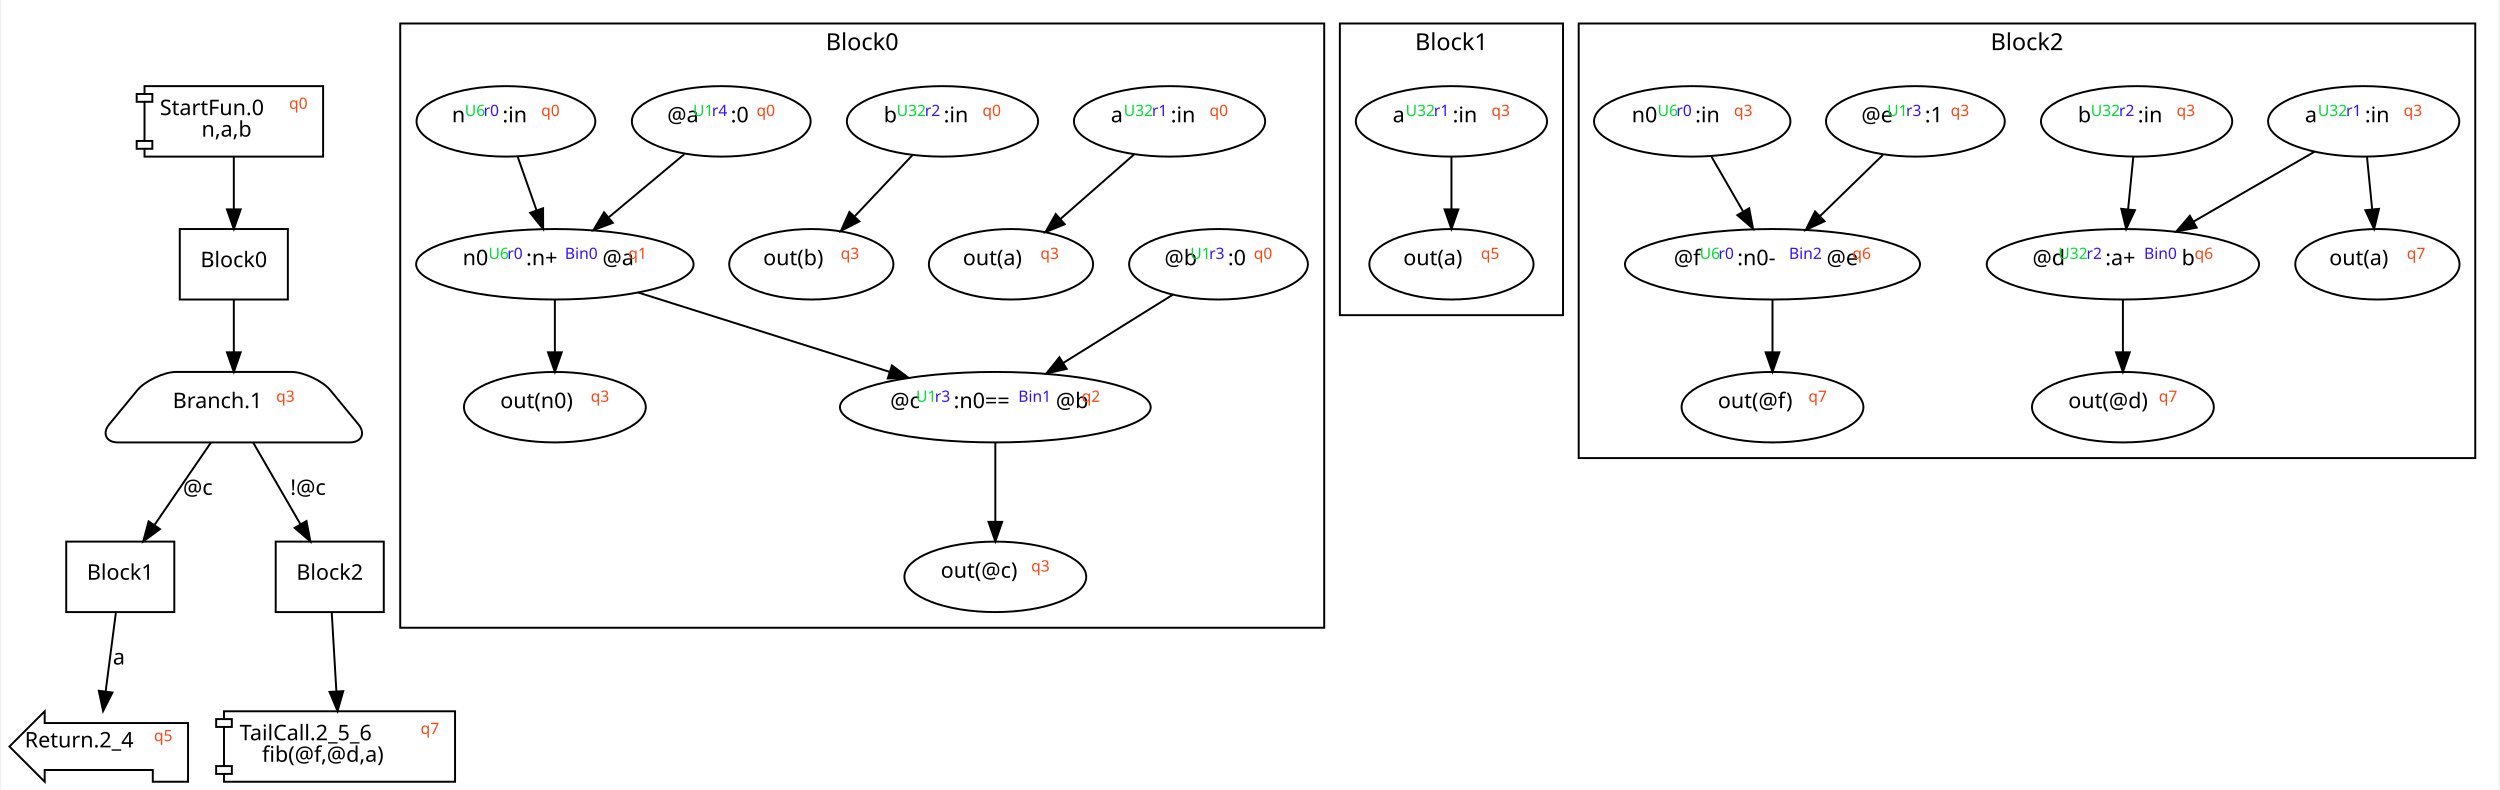
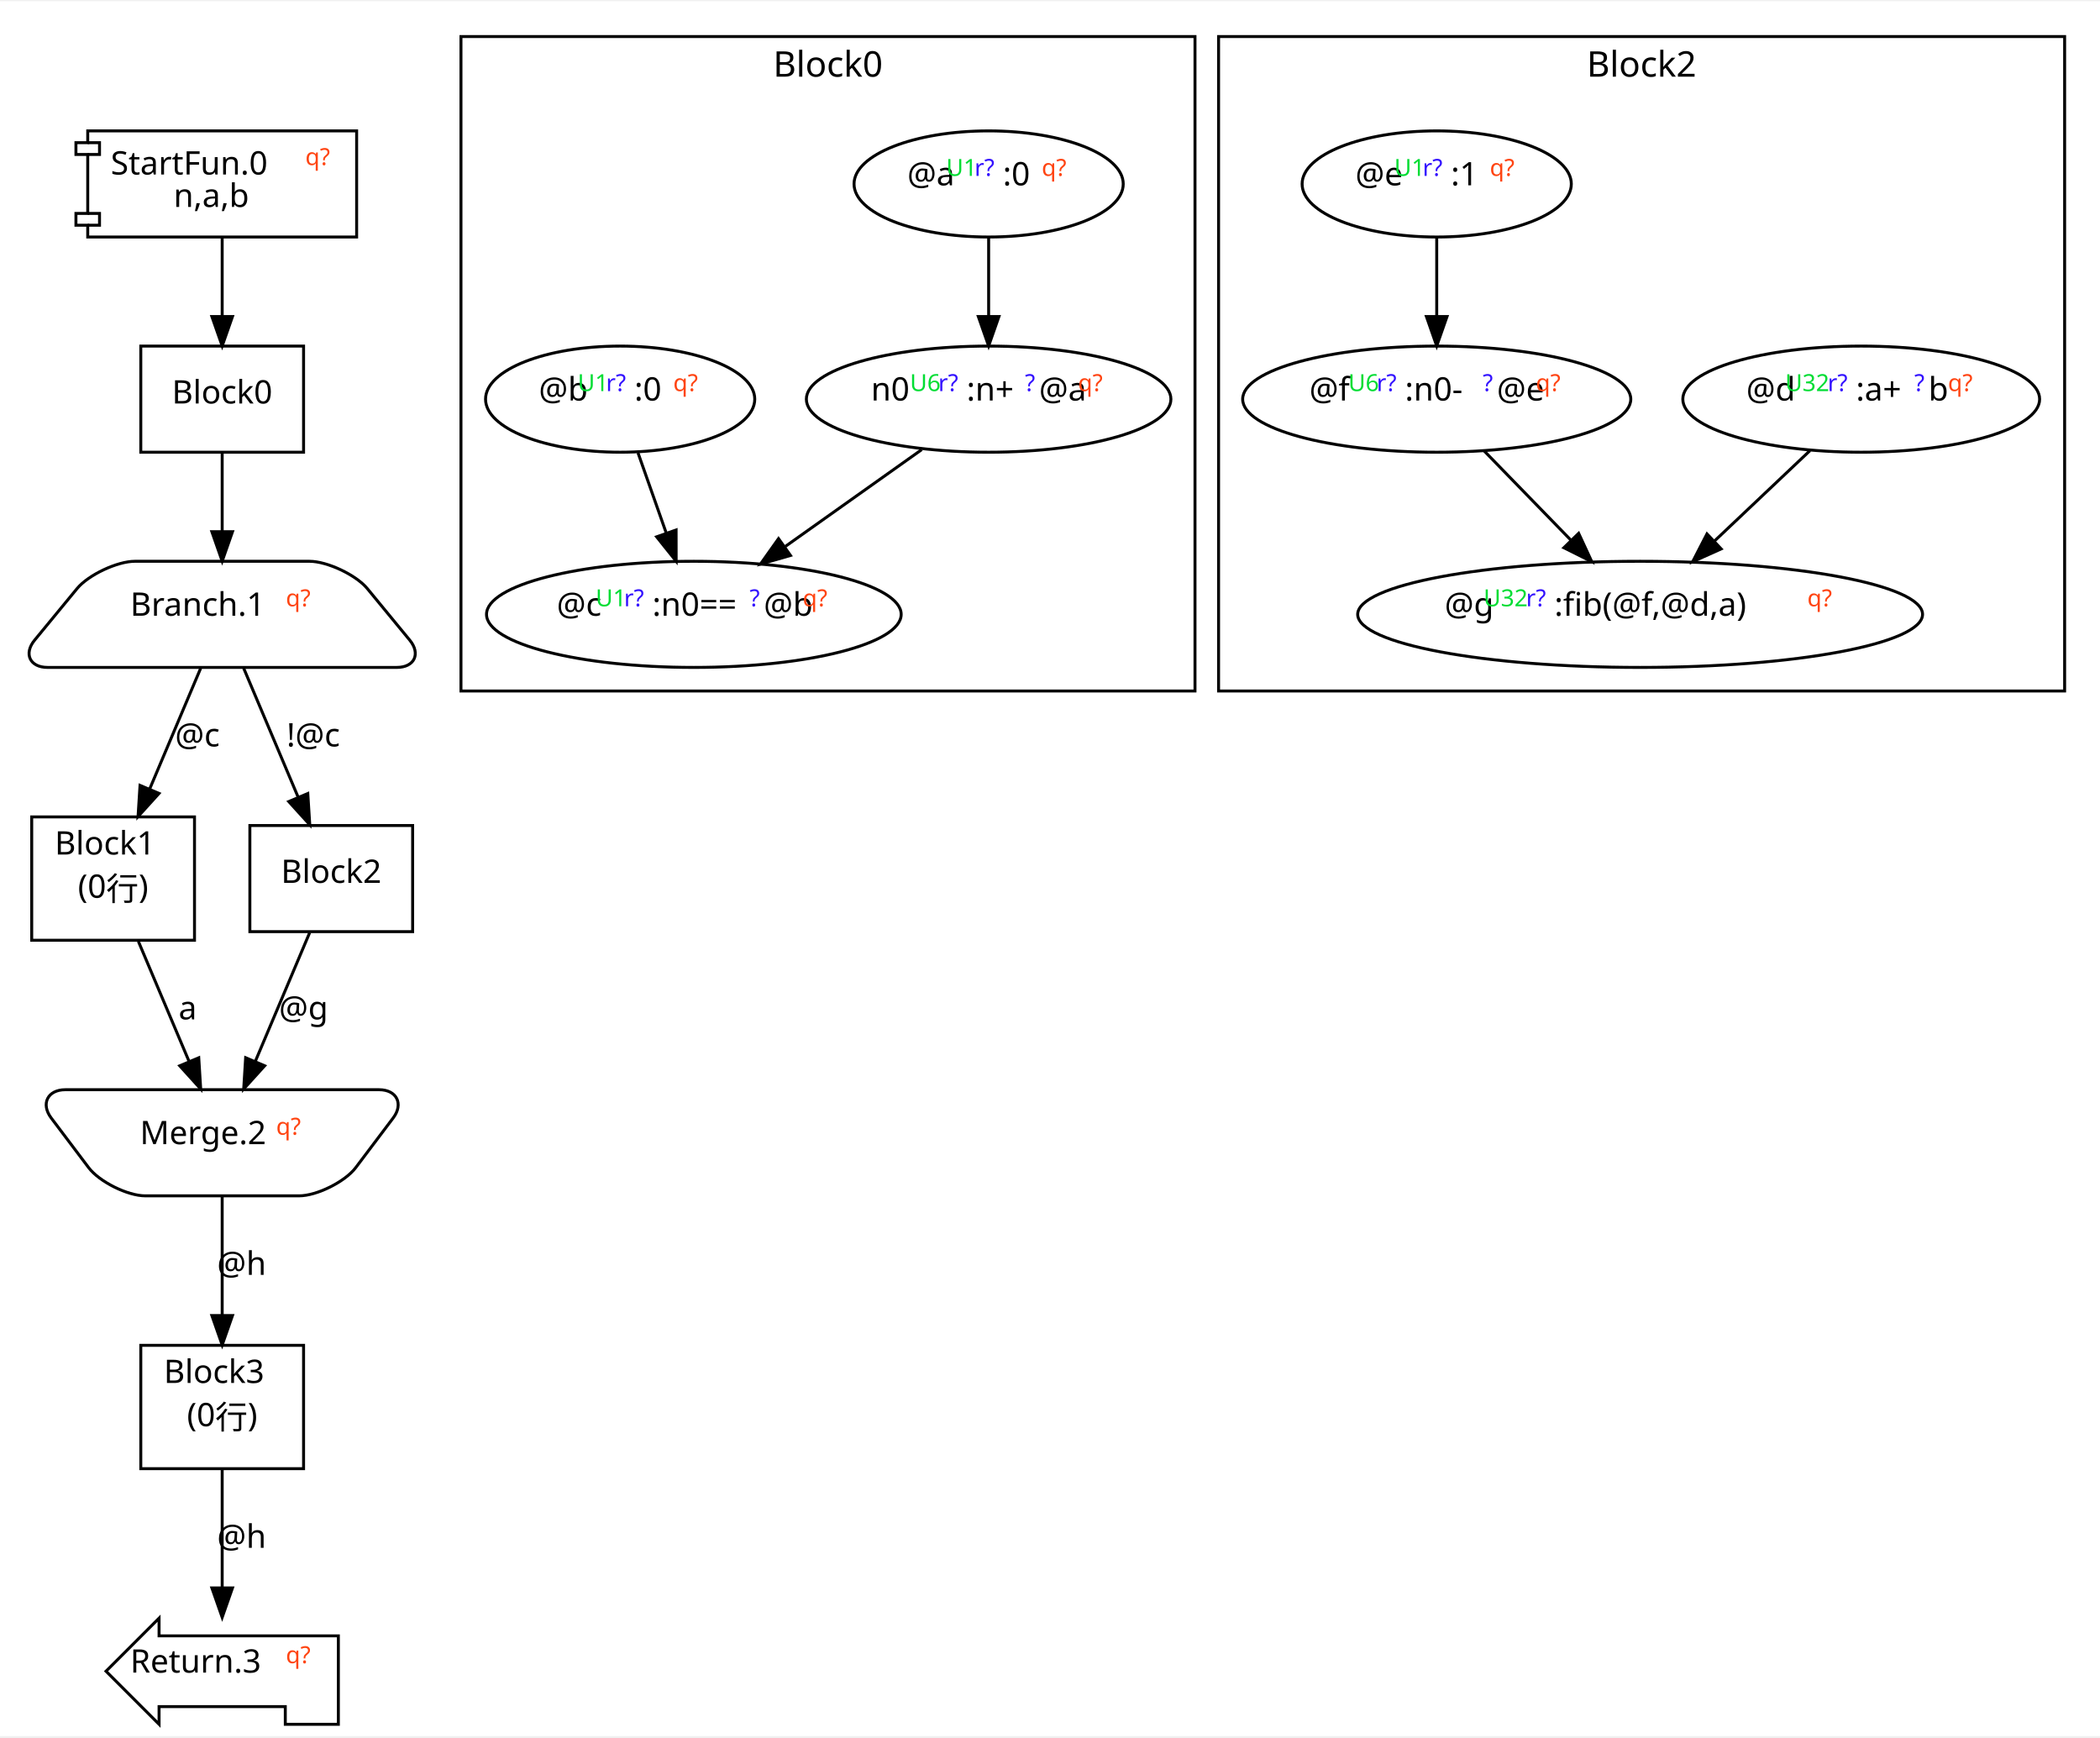
- <svg xmlns="http://www.w3.org/2000/svg" width="1276pt" height="403pt" viewBox="0.00 0.00 1275.81 403.34">
-   <g id="graph0" class="graph" transform="scale(1 1) rotate(0) translate(4 399.34)">
-     <polygon fill="white" stroke="transparent" points="-4,4 -4,-399.34 1271.81,-399.34 1271.81,4 -4,4" />
+ <svg xmlns="http://www.w3.org/2000/svg" width="712pt" height="589pt" viewBox="0.00 0.00 712.37 588.51">
+   <g id="graph0" class="graph" transform="scale(1 1) rotate(0) translate(4 584.51)">
+     <polygon fill="white" stroke="transparent" points="-4,4 -4,-584.51 708.37,-584.51 708.37,4 -4,4" />
    <g id="clust1" class="cluster">
-       <polygon fill="none" stroke="black" points="199.81,-78.67 199.81,-387.34 671.81,-387.34 671.81,-78.67 199.81,-78.67" />
-       <text text-anchor="middle" x="435.81" y="-373.74" font-family="Monaco" font-size="12.00">Block0</text>
+       <polygon fill="none" stroke="black" points="152.37,-350.51 152.37,-572.51 401.37,-572.51 401.37,-350.51 152.37,-350.51" />
+       <text text-anchor="middle" x="276.87" y="-558.91" font-family="Monaco" font-size="12.00">Block0</text>
    </g>
    <g id="clust2" class="cluster">
-       <polygon fill="none" stroke="black" points="679.81,-238.34 679.81,-387.34 793.81,-387.34 793.81,-238.34 679.81,-238.34" />
-       <text text-anchor="middle" x="736.81" y="-373.74" font-family="Monaco" font-size="12.00">Block1</text>
-     </g>
-     <g id="clust3" class="cluster">
-       <polygon fill="none" stroke="black" points="801.81,-165.34 801.81,-387.34 1259.81,-387.34 1259.81,-165.34 801.81,-165.34" />
-       <text text-anchor="middle" x="1030.81" y="-373.74" font-family="Monaco" font-size="12.00">Block2</text>
+       <polygon fill="none" stroke="black" points="409.37,-350.51 409.37,-572.51 696.37,-572.51 696.37,-350.51 409.37,-350.51" />
+       <text text-anchor="middle" x="552.87" y="-558.91" font-family="Monaco" font-size="12.00">Block2</text>
    </g>
    <g id="node1" class="node">
-       <polygon fill="none" stroke="black" points="160.42,-355.34 69.19,-355.34 69.19,-351.34 65.19,-351.34 65.19,-347.34 69.19,-347.34 69.19,-327.34 65.19,-327.34 65.19,-323.34 69.19,-323.34 69.19,-319.34 160.42,-319.34 160.42,-355.34" />
-       <polyline fill="none" stroke="black" points="69.19,-351.34 73.19,-351.34 73.19,-347.34 69.19,-347.34 " />
-       <polyline fill="none" stroke="black" points="69.19,-327.34 73.19,-327.34 73.19,-323.34 69.19,-323.34 " />
-       <text text-anchor="start" x="77" y="-340.54" font-family="Monaco" font-size="11.00">StartFun.0</text>
-       <text text-anchor="start" x="143.01" y="-340.54" font-family="Monaco" baseline-shift="super" font-size="8.00" fill="#ff4411">q0</text>
-       <text text-anchor="start" x="98.3" y="-329.54" font-family="Monaco" font-size="11.00">n,a,b</text>
+       <polygon fill="none" stroke="black" points="116.98,-540.51 25.76,-540.51 25.76,-536.51 21.76,-536.51 21.76,-532.51 25.76,-532.51 25.76,-512.51 21.76,-512.51 21.76,-508.51 25.76,-508.51 25.76,-504.51 116.98,-504.51 116.98,-540.51" />
+       <polyline fill="none" stroke="black" points="25.76,-536.51 29.76,-536.51 29.76,-532.51 25.76,-532.51 " />
+       <polyline fill="none" stroke="black" points="25.76,-512.51 29.76,-512.51 29.76,-508.51 25.76,-508.51 " />
+       <text text-anchor="start" x="33.56" y="-525.71" font-family="Monaco" font-size="11.00">StartFun.0</text>
+       <text text-anchor="start" x="99.57" y="-525.71" font-family="Monaco" baseline-shift="super" font-size="8.00" fill="#ff4411">q?</text>
+       <text text-anchor="start" x="54.87" y="-514.71" font-family="Monaco" font-size="11.00">n,a,b</text>
    </g>
    <g id="node2" class="node">
-       <polygon fill="none" stroke="black" points="142.41,-282.34 87.2,-282.34 87.2,-246.34 142.41,-246.34 142.41,-282.34" />
-       <text text-anchor="middle" x="114.81" y="-262.87" font-family="Monaco" font-size="11.00">Block0</text>
+       <polygon fill="none" stroke="black" points="98.98,-467.51 43.76,-467.51 43.76,-431.51 98.98,-431.51 98.98,-467.51" />
+       <text text-anchor="middle" x="71.37" y="-448.04" font-family="Monaco" font-size="11.00">Block0</text>
    </g>
    <g id="edge1" class="edge">
-       <path fill="none" stroke="black" d="M114.81,-319.15C114.81,-311.13 114.81,-301.38 114.81,-292.41" />
-       <polygon fill="black" stroke="black" points="118.31,-292.37 114.81,-282.37 111.31,-292.37 118.31,-292.37" />
+       <path fill="none" stroke="black" d="M71.37,-504.32C71.37,-496.3 71.37,-486.56 71.37,-477.58" />
+       <polygon fill="black" stroke="black" points="74.87,-477.54 71.37,-467.54 67.87,-477.54 74.87,-477.54" />
    </g>
    <g id="node3" class="node">
-       <path fill="none" stroke="black" d="M144.41,-209.34C144.41,-209.34 85.2,-209.34 85.2,-209.34 79.2,-209.34 69.39,-204.7 65.57,-200.07 65.57,-200.07 51.19,-182.6 51.19,-182.6 47.38,-177.97 49.57,-173.34 55.57,-173.34 55.57,-173.34 174.05,-173.34 174.05,-173.34 180.05,-173.34 182.23,-177.97 178.42,-182.6 178.42,-182.6 164.04,-200.07 164.04,-200.07 160.23,-204.7 150.41,-209.34 144.41,-209.34" />
-       <text text-anchor="start" x="83.6" y="-190.87" font-family="Monaco" font-size="11.00">Branch.1</text>
-       <text text-anchor="start" x="136.41" y="-190.87" font-family="Monaco" baseline-shift="super" font-size="8.00" fill="#ff4411">q3</text>
+       <path fill="none" stroke="black" d="M100.98,-394.51C100.98,-394.51 41.76,-394.51 41.76,-394.51 35.76,-394.51 25.95,-389.88 22.14,-385.25 22.14,-385.25 7.76,-367.78 7.76,-367.78 3.94,-363.14 6.13,-358.51 12.13,-358.51 12.13,-358.51 130.61,-358.51 130.61,-358.51 136.61,-358.51 138.8,-363.14 134.98,-367.78 134.98,-367.78 120.6,-385.25 120.6,-385.25 116.79,-389.88 106.98,-394.51 100.98,-394.51" />
+       <text text-anchor="start" x="40.17" y="-376.04" font-family="Monaco" font-size="11.00">Branch.1</text>
+       <text text-anchor="start" x="92.97" y="-376.04" font-family="Monaco" baseline-shift="super" font-size="8.00" fill="#ff4411">q?</text>
    </g>
    <g id="edge2" class="edge">
-       <path fill="none" stroke="black" d="M114.81,-246.15C114.81,-238.13 114.81,-228.38 114.81,-219.41" />
-       <polygon fill="black" stroke="black" points="118.31,-219.37 114.81,-209.37 111.31,-219.37 118.31,-219.37" />
+       <path fill="none" stroke="black" d="M71.37,-431.32C71.37,-423.3 71.37,-413.56 71.37,-404.58" />
+       <polygon fill="black" stroke="black" points="74.87,-404.54 71.37,-394.54 67.87,-404.54 74.87,-404.54" />
    </g>
    <g id="node4" class="node">
-       <polygon fill="none" stroke="black" points="84.41,-122.67 29.2,-122.67 29.2,-86.67 84.41,-86.67 84.41,-122.67" />
-       <text text-anchor="middle" x="56.81" y="-103.2" font-family="Monaco" font-size="11.00">Block1</text>
+       <polygon fill="none" stroke="black" points="61.98,-307.8 6.76,-307.8 6.76,-265.96 61.98,-265.96 61.98,-307.8" />
+       <text text-anchor="start" x="14.57" y="-295.04" font-family="Monaco" font-size="11.00">Block1</text>
+       <text text-anchor="middle" x="34.37" y="-280.37" font-family="Monaco" font-size="11.00">(0行)</text>
    </g>
    <g id="edge3" class="edge">
-       <path fill="none" stroke="black" d="M103.07,-173.2C94.81,-161.15 83.63,-144.82 74.32,-131.23" />
-       <polygon fill="black" stroke="black" points="77.06,-129.05 68.53,-122.78 71.29,-133 77.06,-129.05" />
-       <text text-anchor="middle" x="96.41" y="-146.54" font-family="Monaco" font-size="11.00">@c</text>
+       <path fill="none" stroke="black" d="M64.06,-358.2C59.15,-346.56 52.54,-330.92 46.81,-317.35" />
+       <polygon fill="black" stroke="black" points="49.94,-315.77 42.83,-307.92 43.5,-318.49 49.94,-315.77" />
+       <text text-anchor="middle" x="62.97" y="-331.71" font-family="Monaco" font-size="11.00">@c</text>
    </g>
    <g id="node5" class="node">
-       <polygon fill="none" stroke="black" points="191.41,-122.67 136.2,-122.67 136.2,-86.67 191.41,-86.67 191.41,-122.67" />
-       <text text-anchor="middle" x="163.81" y="-103.2" font-family="Monaco" font-size="11.00">Block2</text>
+       <polygon fill="none" stroke="black" points="135.98,-304.88 80.76,-304.88 80.76,-268.88 135.98,-268.88 135.98,-304.88" />
+       <text text-anchor="middle" x="108.37" y="-285.42" font-family="Monaco" font-size="11.00">Block2</text>
    </g>
    <g id="edge4" class="edge">
-       <path fill="none" stroke="black" d="M124.72,-173.2C131.63,-161.27 140.97,-145.13 148.79,-131.62" />
-       <polygon fill="black" stroke="black" points="151.93,-133.19 153.91,-122.78 145.87,-129.68 151.93,-133.19" />
-       <text text-anchor="middle" x="152.71" y="-146.54" font-family="Monaco" font-size="11.00">!@c</text>
+       <path fill="none" stroke="black" d="M78.68,-358.2C83.95,-345.72 91.16,-328.64 97.16,-314.44" />
+       <polygon fill="black" stroke="black" points="100.41,-315.73 101.08,-305.16 93.96,-313.01 100.41,-315.73" />
+       <text text-anchor="middle" x="102.27" y="-331.71" font-family="Monaco" font-size="11.00">!@c</text>
    </g>
    <g id="node6" class="node">
-       <polygon fill="none" stroke="black" points="91.42,-30 18.19,-30 18.19,-36 0.19,-18 18.19,0 18.19,-6 73.42,-6 73.42,0 91.42,0 91.42,-30" />
-       <text text-anchor="start" x="8" y="-17.53" font-family="Monaco" font-size="11.00">Return.2_4</text>
-       <text text-anchor="start" x="74.01" y="-17.53" font-family="Monaco" baseline-shift="super" font-size="8.00" fill="#ff4411">q5</text>
+       <path fill="none" stroke="black" d="M45.28,-179.26C45.28,-179.26 97.46,-179.26 97.46,-179.26 103.46,-179.26 113.07,-184.05 116.68,-188.84 116.68,-188.84 129.37,-205.67 129.37,-205.67 132.98,-210.46 130.59,-215.26 124.59,-215.26 124.59,-215.26 18.15,-215.26 18.15,-215.26 12.15,-215.26 9.76,-210.46 13.37,-205.67 13.37,-205.67 26.06,-188.84 26.06,-188.84 29.67,-184.05 39.28,-179.26 45.28,-179.26" />
+       <text text-anchor="start" x="43.47" y="-196.79" font-family="Monaco" font-size="11.00">Merge.2</text>
+       <text text-anchor="start" x="89.67" y="-196.79" font-family="Monaco" baseline-shift="super" font-size="8.00" fill="#ff4411">q?</text>
    </g>
    <g id="edge5" class="edge">
-       <path fill="none" stroke="black" d="M54.58,-86.53C53.07,-74.94 51.05,-59.39 49.33,-46.13" />
-       <polygon fill="black" stroke="black" points="52.79,-45.57 48.03,-36.11 45.85,-46.48 52.79,-45.57" />
-       <text text-anchor="middle" x="56.11" y="-59.87" font-family="Monaco" font-size="11.00">a</text>
+       <path fill="none" stroke="black" d="M42.95,-265.56C48.06,-253.47 54.59,-238 60.1,-224.94" />
+       <polygon fill="black" stroke="black" points="63.42,-226.09 64.08,-215.52 56.97,-223.37 63.42,-226.09" />
+       <text text-anchor="middle" x="59.67" y="-239.12" font-family="Monaco" font-size="11.00">a</text>
+     </g>
+     <g id="edge6" class="edge">
+       <path fill="none" stroke="black" d="M101.06,-268.57C95.79,-256.09 88.58,-239.01 82.58,-224.81" />
+       <polygon fill="black" stroke="black" points="85.78,-223.38 78.67,-215.53 79.33,-226.11 85.78,-223.38" />
+       <text text-anchor="middle" x="98.97" y="-239.12" font-family="Monaco" font-size="11.00">@g</text>
    </g>
    <g id="node7" class="node">
-       <polygon fill="none" stroke="black" points="227.82,-36 109.79,-36 109.79,-32 105.79,-32 105.79,-28 109.79,-28 109.79,-8 105.79,-8 105.79,-4 109.79,-4 109.79,0 227.82,0 227.82,-36" />
-       <polyline fill="none" stroke="black" points="109.79,-32 113.79,-32 113.79,-28 109.79,-28 " />
-       <polyline fill="none" stroke="black" points="109.79,-8 113.79,-8 113.79,-4 109.79,-4 " />
-       <text text-anchor="start" x="117.8" y="-21.2" font-family="Monaco" font-size="11.00">TailCall.2_5_6</text>
-       <text text-anchor="start" x="210.21" y="-21.2" font-family="Monaco" baseline-shift="super" font-size="8.00" fill="#ff4411">q7</text>
-       <text text-anchor="start" x="129.2" y="-10.2" font-family="Monaco" font-size="11.00">fib(@f,@d,a)</text>
+       <polygon fill="none" stroke="black" points="98.98,-128.55 43.76,-128.55 43.76,-86.71 98.98,-86.71 98.98,-128.55" />
+       <text text-anchor="start" x="51.57" y="-115.79" font-family="Monaco" font-size="11.00">Block3</text>
+       <text text-anchor="middle" x="71.37" y="-101.12" font-family="Monaco" font-size="11.00">(0行)</text>
    </g>
-     <g id="edge6" class="edge">
-       <path fill="none" stroke="black" d="M164.82,-86.53C165.5,-74.94 166.42,-59.39 167.2,-46.13" />
-       <polygon fill="black" stroke="black" points="170.7,-46.3 167.8,-36.11 163.71,-45.88 170.7,-46.3" />
+     <g id="edge7" class="edge">
+       <path fill="none" stroke="black" d="M71.37,-178.94C71.37,-167.53 71.37,-152.27 71.37,-138.89" />
+       <polygon fill="black" stroke="black" points="74.87,-138.66 71.37,-128.66 67.87,-138.66 74.87,-138.66" />
+       <text text-anchor="middle" x="77.97" y="-152.46" font-family="Monaco" font-size="11.00">@h</text>
    </g>
    <g id="node8" class="node">
-       <ellipse fill="none" stroke="black" cx="409.81" cy="-264.34" rx="41.94" ry="18" />
-       <text text-anchor="start" x="385.2" y="-263.87" font-family="Monaco" font-size="11.00">out(b)</text>
-       <text text-anchor="start" x="424.81" y="-263.87" font-family="Monaco" baseline-shift="super" font-size="8.00" fill="#ff4411">q3</text>
+       <polygon fill="none" stroke="black" points="110.78,-30 49.96,-30 49.96,-36 31.96,-18 49.96,0 49.96,-6 92.78,-6 92.78,0 110.78,0 110.78,-30" />
+       <text text-anchor="start" x="40.17" y="-17.53" font-family="Monaco" font-size="11.00">Return.3</text>
+       <text text-anchor="start" x="92.97" y="-17.53" font-family="Monaco" baseline-shift="super" font-size="8.00" fill="#ff4411">q?</text>
+     </g>
+     <g id="edge8" class="edge">
+       <path fill="none" stroke="black" d="M71.37,-86.3C71.37,-74.45 71.37,-59.35 71.37,-46.45" />
+       <polygon fill="black" stroke="black" points="74.87,-46.26 71.37,-36.26 67.87,-46.26 74.87,-46.26" />
+       <text text-anchor="middle" x="77.97" y="-59.87" font-family="Monaco" font-size="11.00">@h</text>
    </g>
    <g id="node9" class="node">
-       <ellipse fill="none" stroke="black" cx="278.81" cy="-191.34" rx="46.44" ry="18" />
-       <text text-anchor="start" x="250.9" y="-190.87" font-family="Monaco" font-size="11.00">out(n0)</text>
-       <text text-anchor="start" x="297.11" y="-190.87" font-family="Monaco" baseline-shift="super" font-size="8.00" fill="#ff4411">q3</text>
+       <ellipse fill="none" stroke="black" cx="331.37" cy="-522.51" rx="45.66" ry="18" />
+       <text text-anchor="start" x="303.77" y="-522.04" font-family="Monaco" font-size="11.00">@a</text>
+       <text text-anchor="start" x="316.97" y="-522.04" font-family="Monaco" baseline-shift="super" font-size="8.00" fill="#00dd33">U1</text>
+       <text text-anchor="start" x="326.57" y="-522.04" font-family="Monaco" baseline-shift="super" font-size="8.00" fill="#3311ff">r?</text>
+       <text text-anchor="start" x="336.17" y="-522.04" font-family="Monaco" font-size="11.00">:0</text>
+       <text text-anchor="start" x="349.37" y="-522.04" font-family="Monaco" baseline-shift="super" font-size="8.00" fill="#ff4411">q?</text>
    </g>
    <g id="node10" class="node">
-       <ellipse fill="none" stroke="black" cx="617.81" cy="-264.34" rx="45.66" ry="18" />
-       <text text-anchor="start" x="590.2" y="-263.87" font-family="Monaco" font-size="11.00">@b</text>
-       <text text-anchor="start" x="603.4" y="-263.87" font-family="Monaco" baseline-shift="super" font-size="8.00" fill="#00dd33">U1</text>
-       <text text-anchor="start" x="613.01" y="-263.87" font-family="Monaco" baseline-shift="super" font-size="8.00" fill="#3311ff">r3</text>
-       <text text-anchor="start" x="622.61" y="-263.87" font-family="Monaco" font-size="11.00">:0</text>
-       <text text-anchor="start" x="635.81" y="-263.87" font-family="Monaco" baseline-shift="super" font-size="8.00" fill="#ff4411">q0</text>
+       <ellipse fill="none" stroke="black" cx="331.37" cy="-449.51" rx="61.83" ry="18" />
+       <text text-anchor="start" x="291.46" y="-449.04" font-family="Monaco" font-size="11.00">n0</text>
+       <text text-anchor="start" x="304.67" y="-449.04" font-family="Monaco" baseline-shift="super" font-size="8.00" fill="#00dd33">U6</text>
+       <text text-anchor="start" x="314.27" y="-449.04" font-family="Monaco" baseline-shift="super" font-size="8.00" fill="#3311ff">r?</text>
+       <text text-anchor="start" x="323.87" y="-449.04" font-family="Monaco" font-size="11.00">:n+</text>
+       <text text-anchor="start" x="343.67" y="-449.04" font-family="Monaco" baseline-shift="super" font-size="8.00" fill="#3311ff">?</text>
+       <text text-anchor="start" x="348.47" y="-449.04" font-family="Monaco" font-size="11.00">@a</text>
+       <text text-anchor="start" x="361.68" y="-449.04" font-family="Monaco" baseline-shift="super" font-size="8.00" fill="#ff4411">q?</text>
+     </g>
+     <g id="edge9" class="edge">
+       <path fill="none" stroke="black" d="M331.37,-504.32C331.37,-496.3 331.37,-486.56 331.37,-477.58" />
+       <polygon fill="black" stroke="black" points="334.87,-477.54 331.37,-467.54 327.87,-477.54 334.87,-477.54" />
+     </g>
+     <g id="node12" class="node">
+       <ellipse fill="none" stroke="black" cx="231.37" cy="-376.51" rx="70.33" ry="18" />
+       <text text-anchor="start" x="184.86" y="-376.04" font-family="Monaco" font-size="11.00">@c</text>
+       <text text-anchor="start" x="198.06" y="-376.04" font-family="Monaco" baseline-shift="super" font-size="8.00" fill="#00dd33">U1</text>
+       <text text-anchor="start" x="207.67" y="-376.04" font-family="Monaco" baseline-shift="super" font-size="8.00" fill="#3311ff">r?</text>
+       <text text-anchor="start" x="217.27" y="-376.04" font-family="Monaco" font-size="11.00">:n0==</text>
+       <text text-anchor="start" x="250.27" y="-376.04" font-family="Monaco" baseline-shift="super" font-size="8.00" fill="#3311ff">?</text>
+       <text text-anchor="start" x="255.07" y="-376.04" font-family="Monaco" font-size="11.00">@b</text>
+       <text text-anchor="start" x="268.28" y="-376.04" font-family="Monaco" baseline-shift="super" font-size="8.00" fill="#ff4411">q?</text>
+     </g>
+     <g id="edge10" class="edge">
+       <path fill="none" stroke="black" d="M308.68,-432.4C295,-422.69 277.38,-410.18 262.42,-399.56" />
+       <polygon fill="black" stroke="black" points="264.15,-396.49 253.97,-393.56 260.1,-402.2 264.15,-396.49" />
+     </g>
+     <g id="node11" class="node">
+       <ellipse fill="none" stroke="black" cx="206.37" cy="-449.51" rx="45.66" ry="18" />
+       <text text-anchor="start" x="178.77" y="-449.04" font-family="Monaco" font-size="11.00">@b</text>
+       <text text-anchor="start" x="191.97" y="-449.04" font-family="Monaco" baseline-shift="super" font-size="8.00" fill="#00dd33">U1</text>
+       <text text-anchor="start" x="201.57" y="-449.04" font-family="Monaco" baseline-shift="super" font-size="8.00" fill="#3311ff">r?</text>
+       <text text-anchor="start" x="211.17" y="-449.04" font-family="Monaco" font-size="11.00">:0</text>
+       <text text-anchor="start" x="224.37" y="-449.04" font-family="Monaco" baseline-shift="super" font-size="8.00" fill="#ff4411">q?</text>
+     </g>
+     <g id="edge11" class="edge">
+       <path fill="none" stroke="black" d="M212.42,-431.32C215.31,-423.13 218.83,-413.13 222.04,-404" />
+       <polygon fill="black" stroke="black" points="225.35,-405.13 225.37,-394.54 218.75,-402.81 225.35,-405.13" />
    </g>
    <g id="node13" class="node">
-       <ellipse fill="none" stroke="black" cx="503.81" cy="-191.34" rx="79.37" ry="18" />
-       <text text-anchor="start" x="450.1" y="-190.87" font-family="Monaco" font-size="11.00">@c</text>
-       <text text-anchor="start" x="463.3" y="-190.87" font-family="Monaco" baseline-shift="super" font-size="8.00" fill="#00dd33">U1</text>
-       <text text-anchor="start" x="472.9" y="-190.87" font-family="Monaco" baseline-shift="super" font-size="8.00" fill="#3311ff">r3</text>
-       <text text-anchor="start" x="482.5" y="-190.87" font-family="Monaco" font-size="11.00">:n0==</text>
-       <text text-anchor="start" x="515.51" y="-190.87" font-family="Monaco" baseline-shift="super" font-size="8.00" fill="#3311ff">Bin1</text>
-       <text text-anchor="start" x="534.71" y="-190.87" font-family="Monaco" font-size="11.00">@b</text>
-       <text text-anchor="start" x="547.91" y="-190.87" font-family="Monaco" baseline-shift="super" font-size="8.00" fill="#ff4411">q2</text>
+       <ellipse fill="none" stroke="black" cx="627.37" cy="-449.51" rx="60.52" ry="18" />
+       <text text-anchor="start" x="588.36" y="-449.04" font-family="Monaco" font-size="11.00">@d</text>
+       <text text-anchor="start" x="601.57" y="-449.04" font-family="Monaco" baseline-shift="super" font-size="8.00" fill="#00dd33">U32</text>
+       <text text-anchor="start" x="615.97" y="-449.04" font-family="Monaco" baseline-shift="super" font-size="8.00" fill="#3311ff">r?</text>
+       <text text-anchor="start" x="625.57" y="-449.04" font-family="Monaco" font-size="11.00">:a+</text>
+       <text text-anchor="start" x="645.37" y="-449.04" font-family="Monaco" baseline-shift="super" font-size="8.00" fill="#3311ff">?</text>
+       <text text-anchor="start" x="650.17" y="-449.04" font-family="Monaco" font-size="11.00">b</text>
+       <text text-anchor="start" x="656.78" y="-449.04" font-family="Monaco" baseline-shift="super" font-size="8.00" fill="#ff4411">q?</text>
    </g>
-     <g id="edge10" class="edge">
-       <path fill="none" stroke="black" d="M594.46,-248.8C578.34,-238.76 556.62,-225.23 538.48,-213.93" />
-       <polygon fill="black" stroke="black" points="540.25,-210.91 529.91,-208.59 536.54,-216.85 540.25,-210.91" />
+     <g id="node16" class="node">
+       <ellipse fill="none" stroke="black" cx="552.37" cy="-376.51" rx="95.81" ry="18" />
+       <text text-anchor="start" x="486.06" y="-376.04" font-family="Monaco" font-size="11.00">@g</text>
+       <text text-anchor="start" x="499.26" y="-376.04" font-family="Monaco" baseline-shift="super" font-size="8.00" fill="#00dd33">U32</text>
+       <text text-anchor="start" x="513.66" y="-376.04" font-family="Monaco" baseline-shift="super" font-size="8.00" fill="#3311ff">r?</text>
+       <text text-anchor="start" x="523.27" y="-376.04" font-family="Monaco" font-size="11.00">:fib(@f,@d,a)</text>
+       <text text-anchor="start" x="609.08" y="-376.04" font-family="Monaco" baseline-shift="super" font-size="8.00" fill="#ff4411">q?</text>
    </g>
-     <g id="node11" class="node">
-       <ellipse fill="none" stroke="black" cx="278.81" cy="-264.34" rx="70.87" ry="18" />
-       <text text-anchor="start" x="231.7" y="-263.87" font-family="Monaco" font-size="11.00">n0</text>
-       <text text-anchor="start" x="244.9" y="-263.87" font-family="Monaco" baseline-shift="super" font-size="8.00" fill="#00dd33">U6</text>
-       <text text-anchor="start" x="254.5" y="-263.87" font-family="Monaco" baseline-shift="super" font-size="8.00" fill="#3311ff">r0</text>
-       <text text-anchor="start" x="264.1" y="-263.87" font-family="Monaco" font-size="11.00">:n+</text>
-       <text text-anchor="start" x="283.91" y="-263.87" font-family="Monaco" baseline-shift="super" font-size="8.00" fill="#3311ff">Bin0</text>
-       <text text-anchor="start" x="303.11" y="-263.87" font-family="Monaco" font-size="11.00">@a</text>
-       <text text-anchor="start" x="316.31" y="-263.87" font-family="Monaco" baseline-shift="super" font-size="8.00" fill="#ff4411">q1</text>
+     <g id="edge13" class="edge">
+       <path fill="none" stroke="black" d="M609.98,-432.04C600.36,-422.95 588.25,-411.48 577.62,-401.41" />
+       <polygon fill="black" stroke="black" points="579.86,-398.71 570.19,-394.38 575.05,-403.8 579.86,-398.71" />
+     </g>
+     <g id="node14" class="node">
+       <ellipse fill="none" stroke="black" cx="483.37" cy="-522.51" rx="45.66" ry="18" />
+       <text text-anchor="start" x="455.77" y="-522.04" font-family="Monaco" font-size="11.00">@e</text>
+       <text text-anchor="start" x="468.97" y="-522.04" font-family="Monaco" baseline-shift="super" font-size="8.00" fill="#00dd33">U1</text>
+       <text text-anchor="start" x="478.57" y="-522.04" font-family="Monaco" baseline-shift="super" font-size="8.00" fill="#3311ff">r?</text>
+       <text text-anchor="start" x="488.17" y="-522.04" font-family="Monaco" font-size="11.00">:1</text>
+       <text text-anchor="start" x="501.37" y="-522.04" font-family="Monaco" baseline-shift="super" font-size="8.00" fill="#ff4411">q?</text>
+     </g>
+     <g id="node15" class="node">
+       <ellipse fill="none" stroke="black" cx="483.37" cy="-449.51" rx="65.83" ry="18" />
+       <text text-anchor="start" x="440.16" y="-449.04" font-family="Monaco" font-size="11.00">@f</text>
+       <text text-anchor="start" x="453.37" y="-449.04" font-family="Monaco" baseline-shift="super" font-size="8.00" fill="#00dd33">U6</text>
+       <text text-anchor="start" x="462.97" y="-449.04" font-family="Monaco" baseline-shift="super" font-size="8.00" fill="#3311ff">r?</text>
+       <text text-anchor="start" x="472.57" y="-449.04" font-family="Monaco" font-size="11.00">:n0-</text>
+       <text text-anchor="start" x="498.97" y="-449.04" font-family="Monaco" baseline-shift="super" font-size="8.00" fill="#3311ff">?</text>
+       <text text-anchor="start" x="503.77" y="-449.04" font-family="Monaco" font-size="11.00">@e</text>
+       <text text-anchor="start" x="516.98" y="-449.04" font-family="Monaco" baseline-shift="super" font-size="8.00" fill="#ff4411">q?</text>
+     </g>
+     <g id="edge12" class="edge">
+       <path fill="none" stroke="black" d="M483.37,-504.32C483.37,-496.3 483.37,-486.56 483.37,-477.58" />
+       <polygon fill="black" stroke="black" points="486.87,-477.54 483.37,-467.54 479.87,-477.54 486.87,-477.54" />
    </g>
    <g id="edge14" class="edge">
-       <path fill="none" stroke="black" d="M278.81,-246.15C278.81,-238.13 278.81,-228.38 278.81,-219.41" />
-       <polygon fill="black" stroke="black" points="282.31,-219.37 278.81,-209.37 275.31,-219.37 282.31,-219.37" />
-     </g>
-     <g id="edge11" class="edge">
-       <path fill="none" stroke="black" d="M321.39,-249.9C357.8,-238.41 410.4,-221.81 449.77,-209.39" />
-       <polygon fill="black" stroke="black" points="450.99,-212.67 459.47,-206.33 448.88,-206 450.99,-212.67" />
-     </g>
-     <g id="node12" class="node">
-       <ellipse fill="none" stroke="black" cx="503.81" cy="-104.67" rx="46.44" ry="18" />
-       <text text-anchor="start" x="475.9" y="-104.2" font-family="Monaco" font-size="11.00">out(@c)</text>
-       <text text-anchor="start" x="522.11" y="-104.2" font-family="Monaco" baseline-shift="super" font-size="8.00" fill="#ff4411">q3</text>
-     </g>
-     <g id="edge12" class="edge">
-       <path fill="none" stroke="black" d="M503.81,-173.2C503.81,-161.61 503.81,-146.06 503.81,-132.8" />
-       <polygon fill="black" stroke="black" points="507.31,-132.78 503.81,-122.78 500.31,-132.78 507.31,-132.78" />
-     </g>
-     <g id="node14" class="node">
-       <ellipse fill="none" stroke="black" cx="592.81" cy="-337.34" rx="48.84" ry="18" />
-       <text text-anchor="start" x="562.8" y="-336.87" font-family="Monaco" font-size="11.00">a</text>
-       <text text-anchor="start" x="569.4" y="-336.87" font-family="Monaco" baseline-shift="super" font-size="8.00" fill="#00dd33">U32</text>
-       <text text-anchor="start" x="583.8" y="-336.87" font-family="Monaco" baseline-shift="super" font-size="8.00" fill="#3311ff">r1</text>
-       <text text-anchor="start" x="593.41" y="-336.87" font-family="Monaco" font-size="11.00">:in</text>
-       <text text-anchor="start" x="613.21" y="-336.87" font-family="Monaco" baseline-shift="super" font-size="8.00" fill="#ff4411">q0</text>
-     </g>
-     <g id="node16" class="node">
-       <ellipse fill="none" stroke="black" cx="511.81" cy="-264.34" rx="41.94" ry="18" />
-       <text text-anchor="start" x="487.2" y="-263.87" font-family="Monaco" font-size="11.00">out(a)</text>
-       <text text-anchor="start" x="526.81" y="-263.87" font-family="Monaco" baseline-shift="super" font-size="8.00" fill="#ff4411">q3</text>
-     </g>
-     <g id="edge7" class="edge">
-       <path fill="none" stroke="black" d="M574.83,-320.58C563.74,-310.86 549.35,-298.25 537.12,-287.53" />
-       <polygon fill="black" stroke="black" points="539.28,-284.77 529.45,-280.81 534.67,-290.03 539.28,-284.77" />
-     </g>
-     <g id="node15" class="node">
-       <ellipse fill="none" stroke="black" cx="476.81" cy="-337.34" rx="48.84" ry="18" />
-       <text text-anchor="start" x="446.8" y="-336.87" font-family="Monaco" font-size="11.00">b</text>
-       <text text-anchor="start" x="453.4" y="-336.87" font-family="Monaco" baseline-shift="super" font-size="8.00" fill="#00dd33">U32</text>
-       <text text-anchor="start" x="467.8" y="-336.87" font-family="Monaco" baseline-shift="super" font-size="8.00" fill="#3311ff">r2</text>
-       <text text-anchor="start" x="477.41" y="-336.87" font-family="Monaco" font-size="11.00">:in</text>
-       <text text-anchor="start" x="497.21" y="-336.87" font-family="Monaco" baseline-shift="super" font-size="8.00" fill="#ff4411">q0</text>
-     </g>
-     <g id="edge13" class="edge">
-       <path fill="none" stroke="black" d="M461.6,-320.23C452.87,-310.97 441.73,-299.17 432.03,-288.89" />
-       <polygon fill="black" stroke="black" points="434.36,-286.26 424.95,-281.38 429.27,-291.06 434.36,-286.26" />
-     </g>
-     <g id="node17" class="node">
-       <ellipse fill="none" stroke="black" cx="363.81" cy="-337.34" rx="45.66" ry="18" />
-       <text text-anchor="start" x="336.2" y="-336.87" font-family="Monaco" font-size="11.00">@a</text>
-       <text text-anchor="start" x="349.4" y="-336.87" font-family="Monaco" baseline-shift="super" font-size="8.00" fill="#00dd33">U1</text>
-       <text text-anchor="start" x="359.01" y="-336.87" font-family="Monaco" baseline-shift="super" font-size="8.00" fill="#3311ff">r4</text>
-       <text text-anchor="start" x="368.61" y="-336.87" font-family="Monaco" font-size="11.00">:0</text>
-       <text text-anchor="start" x="381.81" y="-336.87" font-family="Monaco" baseline-shift="super" font-size="8.00" fill="#ff4411">q0</text>
-     </g>
-     <g id="edge8" class="edge">
-       <path fill="none" stroke="black" d="M344.94,-320.58C333.63,-311.13 319.04,-298.94 306.44,-288.42" />
-       <polygon fill="black" stroke="black" points="308.42,-285.51 298.5,-281.79 303.93,-290.89 308.42,-285.51" />
-     </g>
-     <g id="node18" class="node">
-       <ellipse fill="none" stroke="black" cx="253.81" cy="-337.34" rx="45.66" ry="18" />
-       <text text-anchor="start" x="226.2" y="-336.87" font-family="Monaco" font-size="11.00">n</text>
-       <text text-anchor="start" x="232.8" y="-336.87" font-family="Monaco" baseline-shift="super" font-size="8.00" fill="#00dd33">U6</text>
-       <text text-anchor="start" x="242.4" y="-336.87" font-family="Monaco" baseline-shift="super" font-size="8.00" fill="#3311ff">r0</text>
-       <text text-anchor="start" x="252.01" y="-336.87" font-family="Monaco" font-size="11.00">:in</text>
-       <text text-anchor="start" x="271.81" y="-336.87" font-family="Monaco" baseline-shift="super" font-size="8.00" fill="#ff4411">q0</text>
-     </g>
-     <g id="edge9" class="edge">
-       <path fill="none" stroke="black" d="M259.86,-319.15C262.74,-310.95 266.26,-300.96 269.48,-291.82" />
-       <polygon fill="black" stroke="black" points="272.79,-292.96 272.81,-282.37 266.19,-290.64 272.79,-292.96" />
-     </g>
-     <g id="node19" class="node">
-       <ellipse fill="none" stroke="black" cx="736.81" cy="-337.34" rx="48.84" ry="18" />
-       <text text-anchor="start" x="706.8" y="-336.87" font-family="Monaco" font-size="11.00">a</text>
-       <text text-anchor="start" x="713.4" y="-336.87" font-family="Monaco" baseline-shift="super" font-size="8.00" fill="#00dd33">U32</text>
-       <text text-anchor="start" x="727.8" y="-336.87" font-family="Monaco" baseline-shift="super" font-size="8.00" fill="#3311ff">r1</text>
-       <text text-anchor="start" x="737.41" y="-336.87" font-family="Monaco" font-size="11.00">:in</text>
-       <text text-anchor="start" x="757.21" y="-336.87" font-family="Monaco" baseline-shift="super" font-size="8.00" fill="#ff4411">q3</text>
-     </g>
-     <g id="node20" class="node">
-       <ellipse fill="none" stroke="black" cx="736.81" cy="-264.34" rx="41.94" ry="18" />
-       <text text-anchor="start" x="712.2" y="-263.87" font-family="Monaco" font-size="11.00">out(a)</text>
-       <text text-anchor="start" x="751.81" y="-263.87" font-family="Monaco" baseline-shift="super" font-size="8.00" fill="#ff4411">q5</text>
-     </g>
-     <g id="edge15" class="edge">
-       <path fill="none" stroke="black" d="M736.81,-319.15C736.81,-311.13 736.81,-301.38 736.81,-292.41" />
-       <polygon fill="black" stroke="black" points="740.31,-292.37 736.81,-282.37 733.31,-292.37 740.31,-292.37" />
-     </g>
-     <g id="node21" class="node">
-       <ellipse fill="none" stroke="black" cx="973.81" cy="-337.34" rx="45.66" ry="18" />
-       <text text-anchor="start" x="946.2" y="-336.87" font-family="Monaco" font-size="11.00">@e</text>
-       <text text-anchor="start" x="959.4" y="-336.87" font-family="Monaco" baseline-shift="super" font-size="8.00" fill="#00dd33">U1</text>
-       <text text-anchor="start" x="969.01" y="-336.87" font-family="Monaco" baseline-shift="super" font-size="8.00" fill="#3311ff">r3</text>
-       <text text-anchor="start" x="978.61" y="-336.87" font-family="Monaco" font-size="11.00">:1</text>
-       <text text-anchor="start" x="991.81" y="-336.87" font-family="Monaco" baseline-shift="super" font-size="8.00" fill="#ff4411">q3</text>
-     </g>
-     <g id="node24" class="node">
-       <ellipse fill="none" stroke="black" cx="900.81" cy="-264.34" rx="75.37" ry="18" />
-       <text text-anchor="start" x="850.4" y="-263.87" font-family="Monaco" font-size="11.00">@f</text>
-       <text text-anchor="start" x="863.6" y="-263.87" font-family="Monaco" baseline-shift="super" font-size="8.00" fill="#00dd33">U6</text>
-       <text text-anchor="start" x="873.2" y="-263.87" font-family="Monaco" baseline-shift="super" font-size="8.00" fill="#3311ff">r0</text>
-       <text text-anchor="start" x="882.8" y="-263.87" font-family="Monaco" font-size="11.00">:n0-</text>
-       <text text-anchor="start" x="909.21" y="-263.87" font-family="Monaco" baseline-shift="super" font-size="8.00" fill="#3311ff">Bin2</text>
-       <text text-anchor="start" x="928.41" y="-263.87" font-family="Monaco" font-size="11.00">@e</text>
-       <text text-anchor="start" x="941.61" y="-263.87" font-family="Monaco" baseline-shift="super" font-size="8.00" fill="#ff4411">q6</text>
-     </g>
-     <g id="edge17" class="edge">
-       <path fill="none" stroke="black" d="M957.24,-320.23C947.76,-311.01 935.7,-299.27 925.16,-289.02" />
-       <polygon fill="black" stroke="black" points="927.42,-286.34 917.81,-281.88 922.54,-291.36 927.42,-286.34" />
-     </g>
-     <g id="node22" class="node">
-       <ellipse fill="none" stroke="black" cx="1079.81" cy="-191.34" rx="46.44" ry="18" />
-       <text text-anchor="start" x="1051.9" y="-190.87" font-family="Monaco" font-size="11.00">out(@d)</text>
-       <text text-anchor="start" x="1098.11" y="-190.87" font-family="Monaco" baseline-shift="super" font-size="8.00" fill="#ff4411">q7</text>
-     </g>
-     <g id="node23" class="node">
-       <ellipse fill="none" stroke="black" cx="1079.81" cy="-264.34" rx="69.56" ry="18" />
-       <text text-anchor="start" x="1033.6" y="-263.87" font-family="Monaco" font-size="11.00">@d</text>
-       <text text-anchor="start" x="1046.8" y="-263.87" font-family="Monaco" baseline-shift="super" font-size="8.00" fill="#00dd33">U32</text>
-       <text text-anchor="start" x="1061.2" y="-263.87" font-family="Monaco" baseline-shift="super" font-size="8.00" fill="#3311ff">r2</text>
-       <text text-anchor="start" x="1070.8" y="-263.87" font-family="Monaco" font-size="11.00">:a+</text>
-       <text text-anchor="start" x="1090.61" y="-263.87" font-family="Monaco" baseline-shift="super" font-size="8.00" fill="#3311ff">Bin0</text>
-       <text text-anchor="start" x="1109.81" y="-263.87" font-family="Monaco" font-size="11.00">b</text>
-       <text text-anchor="start" x="1116.41" y="-263.87" font-family="Monaco" baseline-shift="super" font-size="8.00" fill="#ff4411">q6</text>
-     </g>
-     <g id="edge19" class="edge">
-       <path fill="none" stroke="black" d="M1079.81,-246.15C1079.81,-238.13 1079.81,-228.38 1079.81,-219.41" />
-       <polygon fill="black" stroke="black" points="1083.31,-219.37 1079.81,-209.37 1076.31,-219.37 1083.31,-219.37" />
-     </g>
-     <g id="node27" class="node">
-       <ellipse fill="none" stroke="black" cx="900.81" cy="-191.34" rx="46.44" ry="18" />
-       <text text-anchor="start" x="872.9" y="-190.87" font-family="Monaco" font-size="11.00">out(@f)</text>
-       <text text-anchor="start" x="919.11" y="-190.87" font-family="Monaco" baseline-shift="super" font-size="8.00" fill="#ff4411">q7</text>
-     </g>
-     <g id="edge22" class="edge">
-       <path fill="none" stroke="black" d="M900.81,-246.15C900.81,-238.13 900.81,-228.38 900.81,-219.41" />
-       <polygon fill="black" stroke="black" points="904.31,-219.37 900.81,-209.37 897.31,-219.37 904.31,-219.37" />
-     </g>
-     <g id="node25" class="node">
-       <ellipse fill="none" stroke="black" cx="1202.81" cy="-337.34" rx="48.84" ry="18" />
-       <text text-anchor="start" x="1172.8" y="-336.87" font-family="Monaco" font-size="11.00">a</text>
-       <text text-anchor="start" x="1179.4" y="-336.87" font-family="Monaco" baseline-shift="super" font-size="8.00" fill="#00dd33">U32</text>
-       <text text-anchor="start" x="1193.8" y="-336.87" font-family="Monaco" baseline-shift="super" font-size="8.00" fill="#3311ff">r1</text>
-       <text text-anchor="start" x="1203.41" y="-336.87" font-family="Monaco" font-size="11.00">:in</text>
-       <text text-anchor="start" x="1223.21" y="-336.87" font-family="Monaco" baseline-shift="super" font-size="8.00" fill="#ff4411">q3</text>
-     </g>
-     <g id="edge20" class="edge">
-       <path fill="none" stroke="black" d="M1177.62,-321.8C1159.82,-311.52 1135.7,-297.6 1115.87,-286.15" />
-       <polygon fill="black" stroke="black" points="1117.51,-283.06 1107.1,-281.09 1114.01,-289.12 1117.51,-283.06" />
-     </g>
-     <g id="node26" class="node">
-       <ellipse fill="none" stroke="black" cx="1209.81" cy="-264.34" rx="41.94" ry="18" />
-       <text text-anchor="start" x="1185.2" y="-263.87" font-family="Monaco" font-size="11.00">out(a)</text>
-       <text text-anchor="start" x="1224.81" y="-263.87" font-family="Monaco" baseline-shift="super" font-size="8.00" fill="#ff4411">q7</text>
-     </g>
-     <g id="edge16" class="edge">
-       <path fill="none" stroke="black" d="M1204.5,-319.15C1205.29,-311.13 1206.25,-301.38 1207.14,-292.41" />
-       <polygon fill="black" stroke="black" points="1210.63,-292.66 1208.13,-282.37 1203.66,-291.97 1210.63,-292.66" />
-     </g>
-     <g id="node28" class="node">
-       <ellipse fill="none" stroke="black" cx="1086.81" cy="-337.34" rx="48.84" ry="18" />
-       <text text-anchor="start" x="1056.8" y="-336.87" font-family="Monaco" font-size="11.00">b</text>
-       <text text-anchor="start" x="1063.4" y="-336.87" font-family="Monaco" baseline-shift="super" font-size="8.00" fill="#00dd33">U32</text>
-       <text text-anchor="start" x="1077.8" y="-336.87" font-family="Monaco" baseline-shift="super" font-size="8.00" fill="#3311ff">r2</text>
-       <text text-anchor="start" x="1087.41" y="-336.87" font-family="Monaco" font-size="11.00">:in</text>
-       <text text-anchor="start" x="1107.21" y="-336.87" font-family="Monaco" baseline-shift="super" font-size="8.00" fill="#ff4411">q3</text>
-     </g>
-     <g id="edge21" class="edge">
-       <path fill="none" stroke="black" d="M1085.11,-319.15C1084.32,-311.13 1083.36,-301.38 1082.47,-292.41" />
-       <polygon fill="black" stroke="black" points="1085.95,-291.97 1081.49,-282.37 1078.98,-292.66 1085.95,-291.97" />
-     </g>
-     <g id="node29" class="node">
-       <ellipse fill="none" stroke="black" cx="859.81" cy="-337.34" rx="50.16" ry="18" />
-       <text text-anchor="start" x="828.9" y="-336.87" font-family="Monaco" font-size="11.00">n0</text>
-       <text text-anchor="start" x="842.1" y="-336.87" font-family="Monaco" baseline-shift="super" font-size="8.00" fill="#00dd33">U6</text>
-       <text text-anchor="start" x="851.7" y="-336.87" font-family="Monaco" baseline-shift="super" font-size="8.00" fill="#3311ff">r0</text>
-       <text text-anchor="start" x="861.31" y="-336.87" font-family="Monaco" font-size="11.00">:in</text>
-       <text text-anchor="start" x="881.11" y="-336.87" font-family="Monaco" baseline-shift="super" font-size="8.00" fill="#ff4411">q3</text>
-     </g>
-     <g id="edge18" class="edge">
-       <path fill="none" stroke="black" d="M869.52,-319.51C874.35,-311.15 880.3,-300.85 885.71,-291.48" />
-       <polygon fill="black" stroke="black" points="888.9,-292.95 890.87,-282.54 882.84,-289.44 888.9,-292.95" />
+       <path fill="none" stroke="black" d="M499.37,-432.04C508.13,-423.03 519.14,-411.7 528.86,-401.71" />
+       <polygon fill="black" stroke="black" points="531.52,-403.99 535.97,-394.38 526.5,-399.11 531.52,-403.99" />
    </g>
  </g>
</svg>
